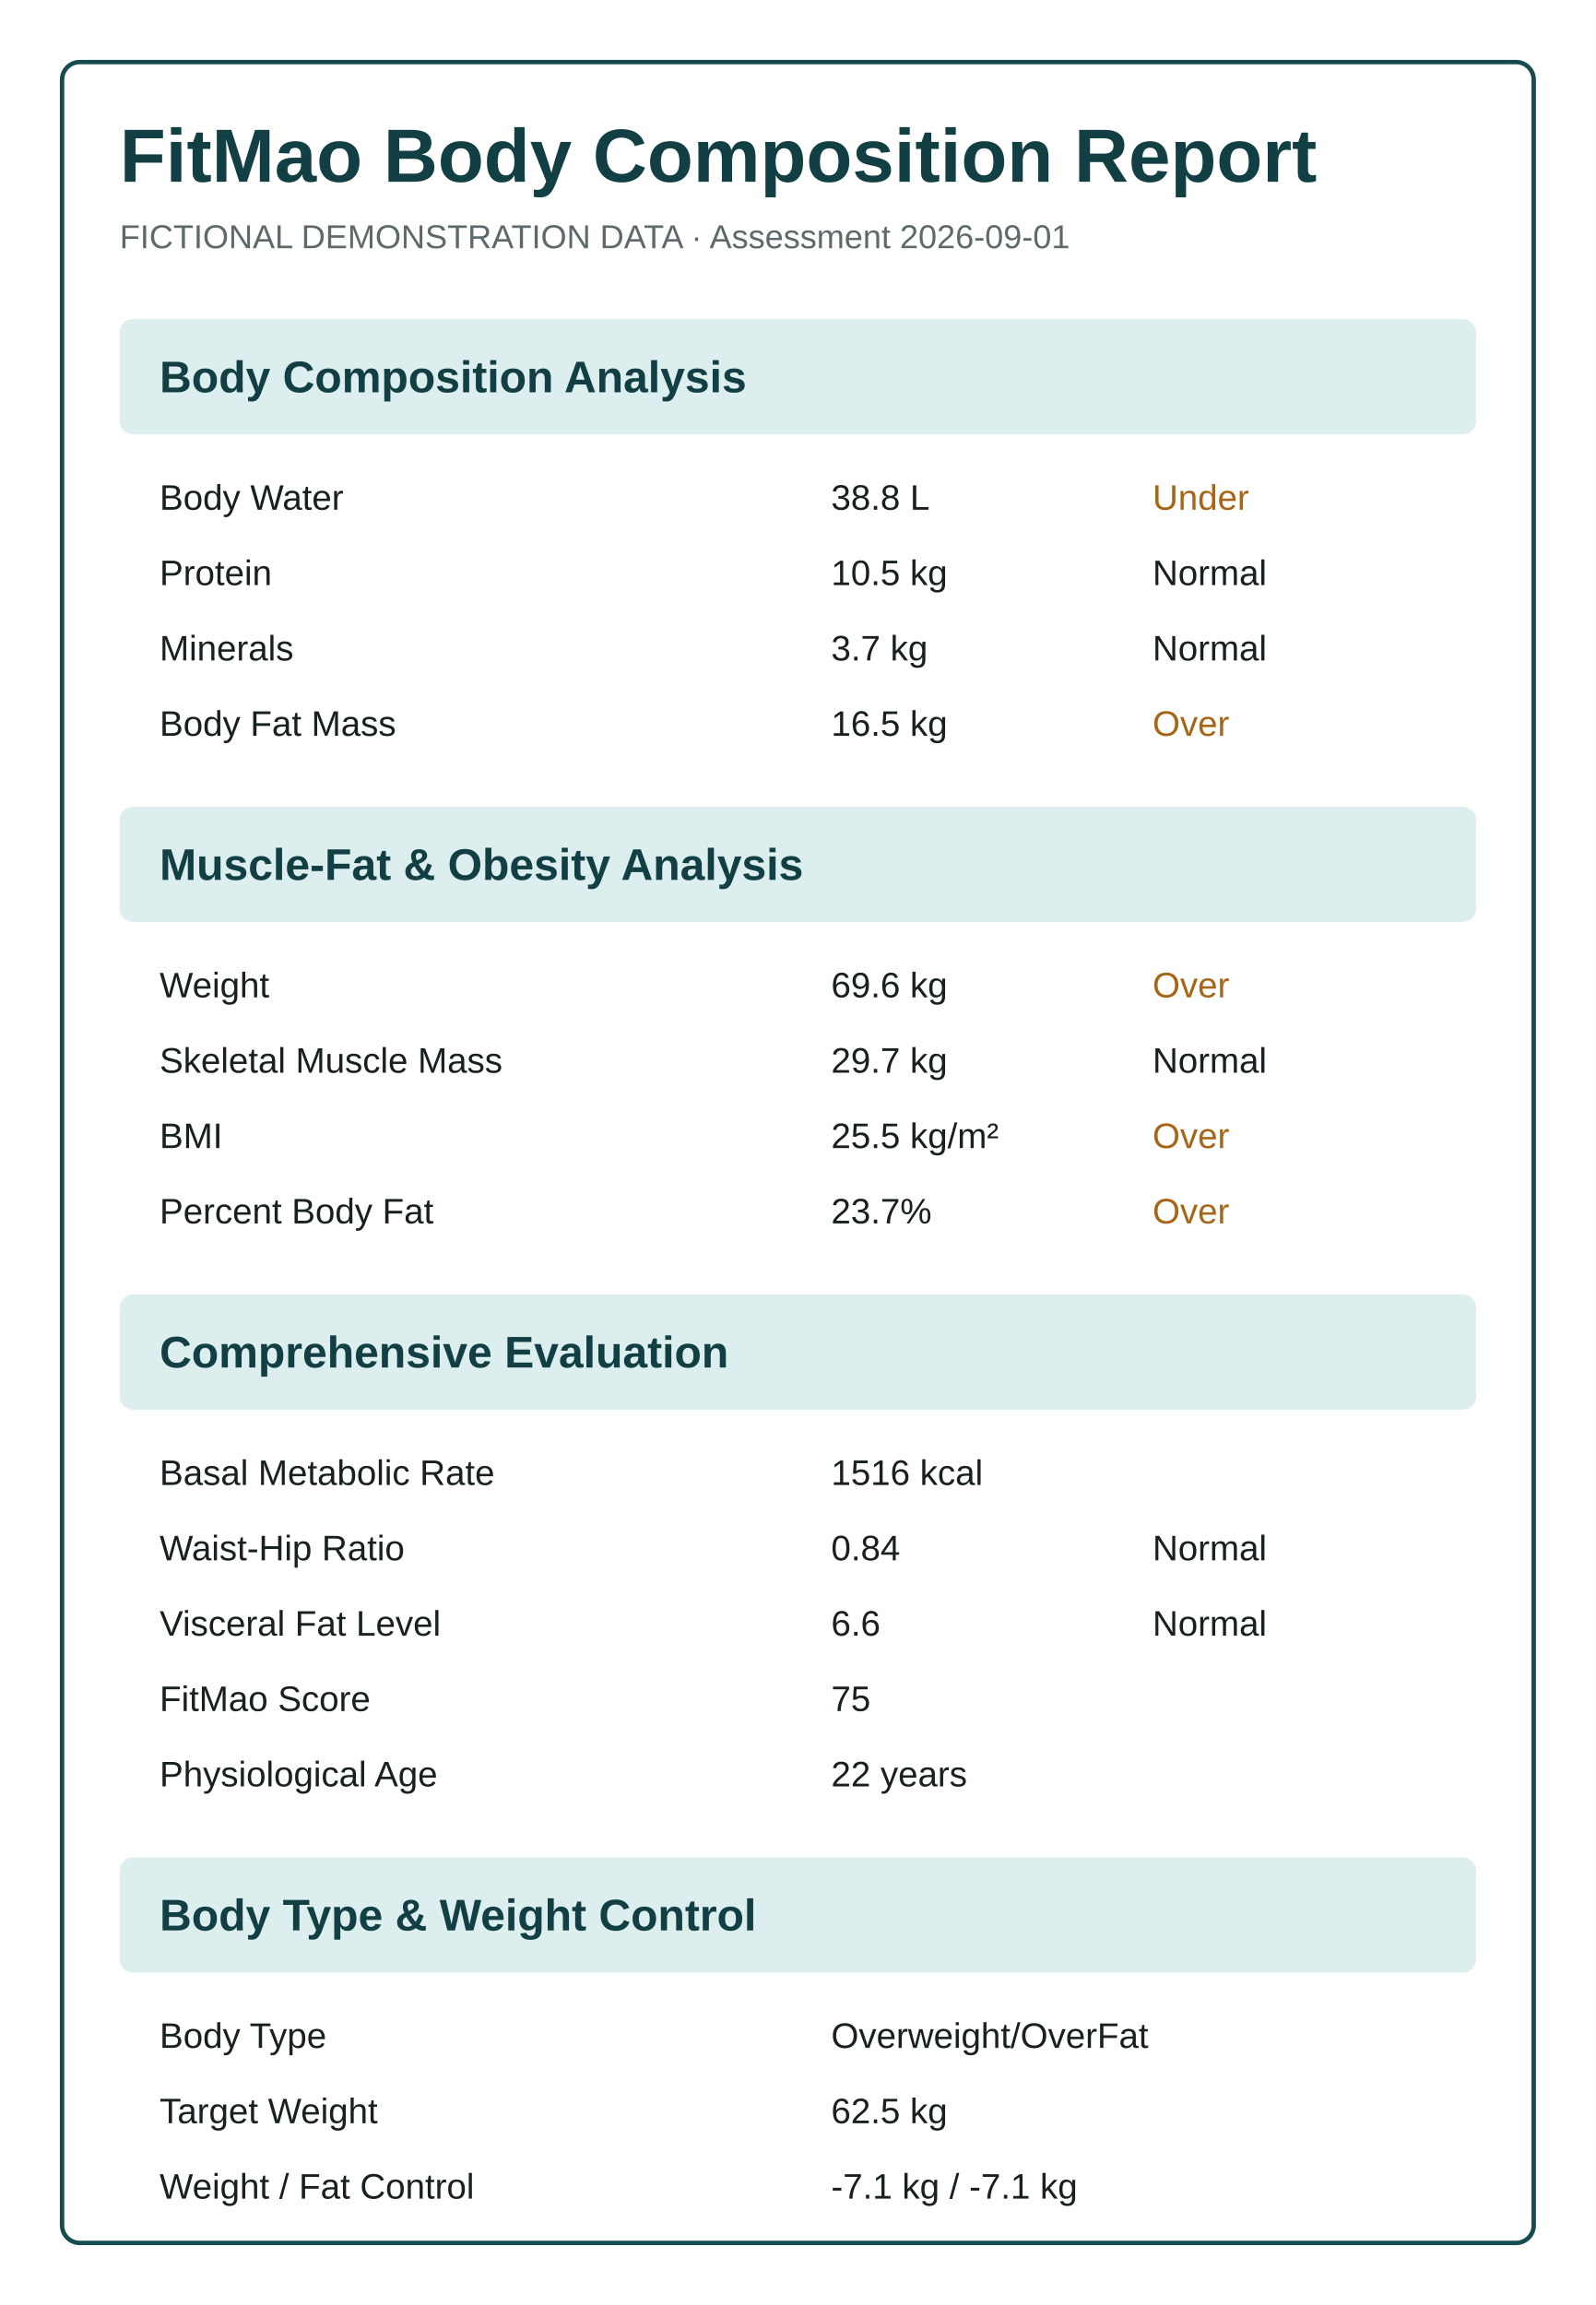
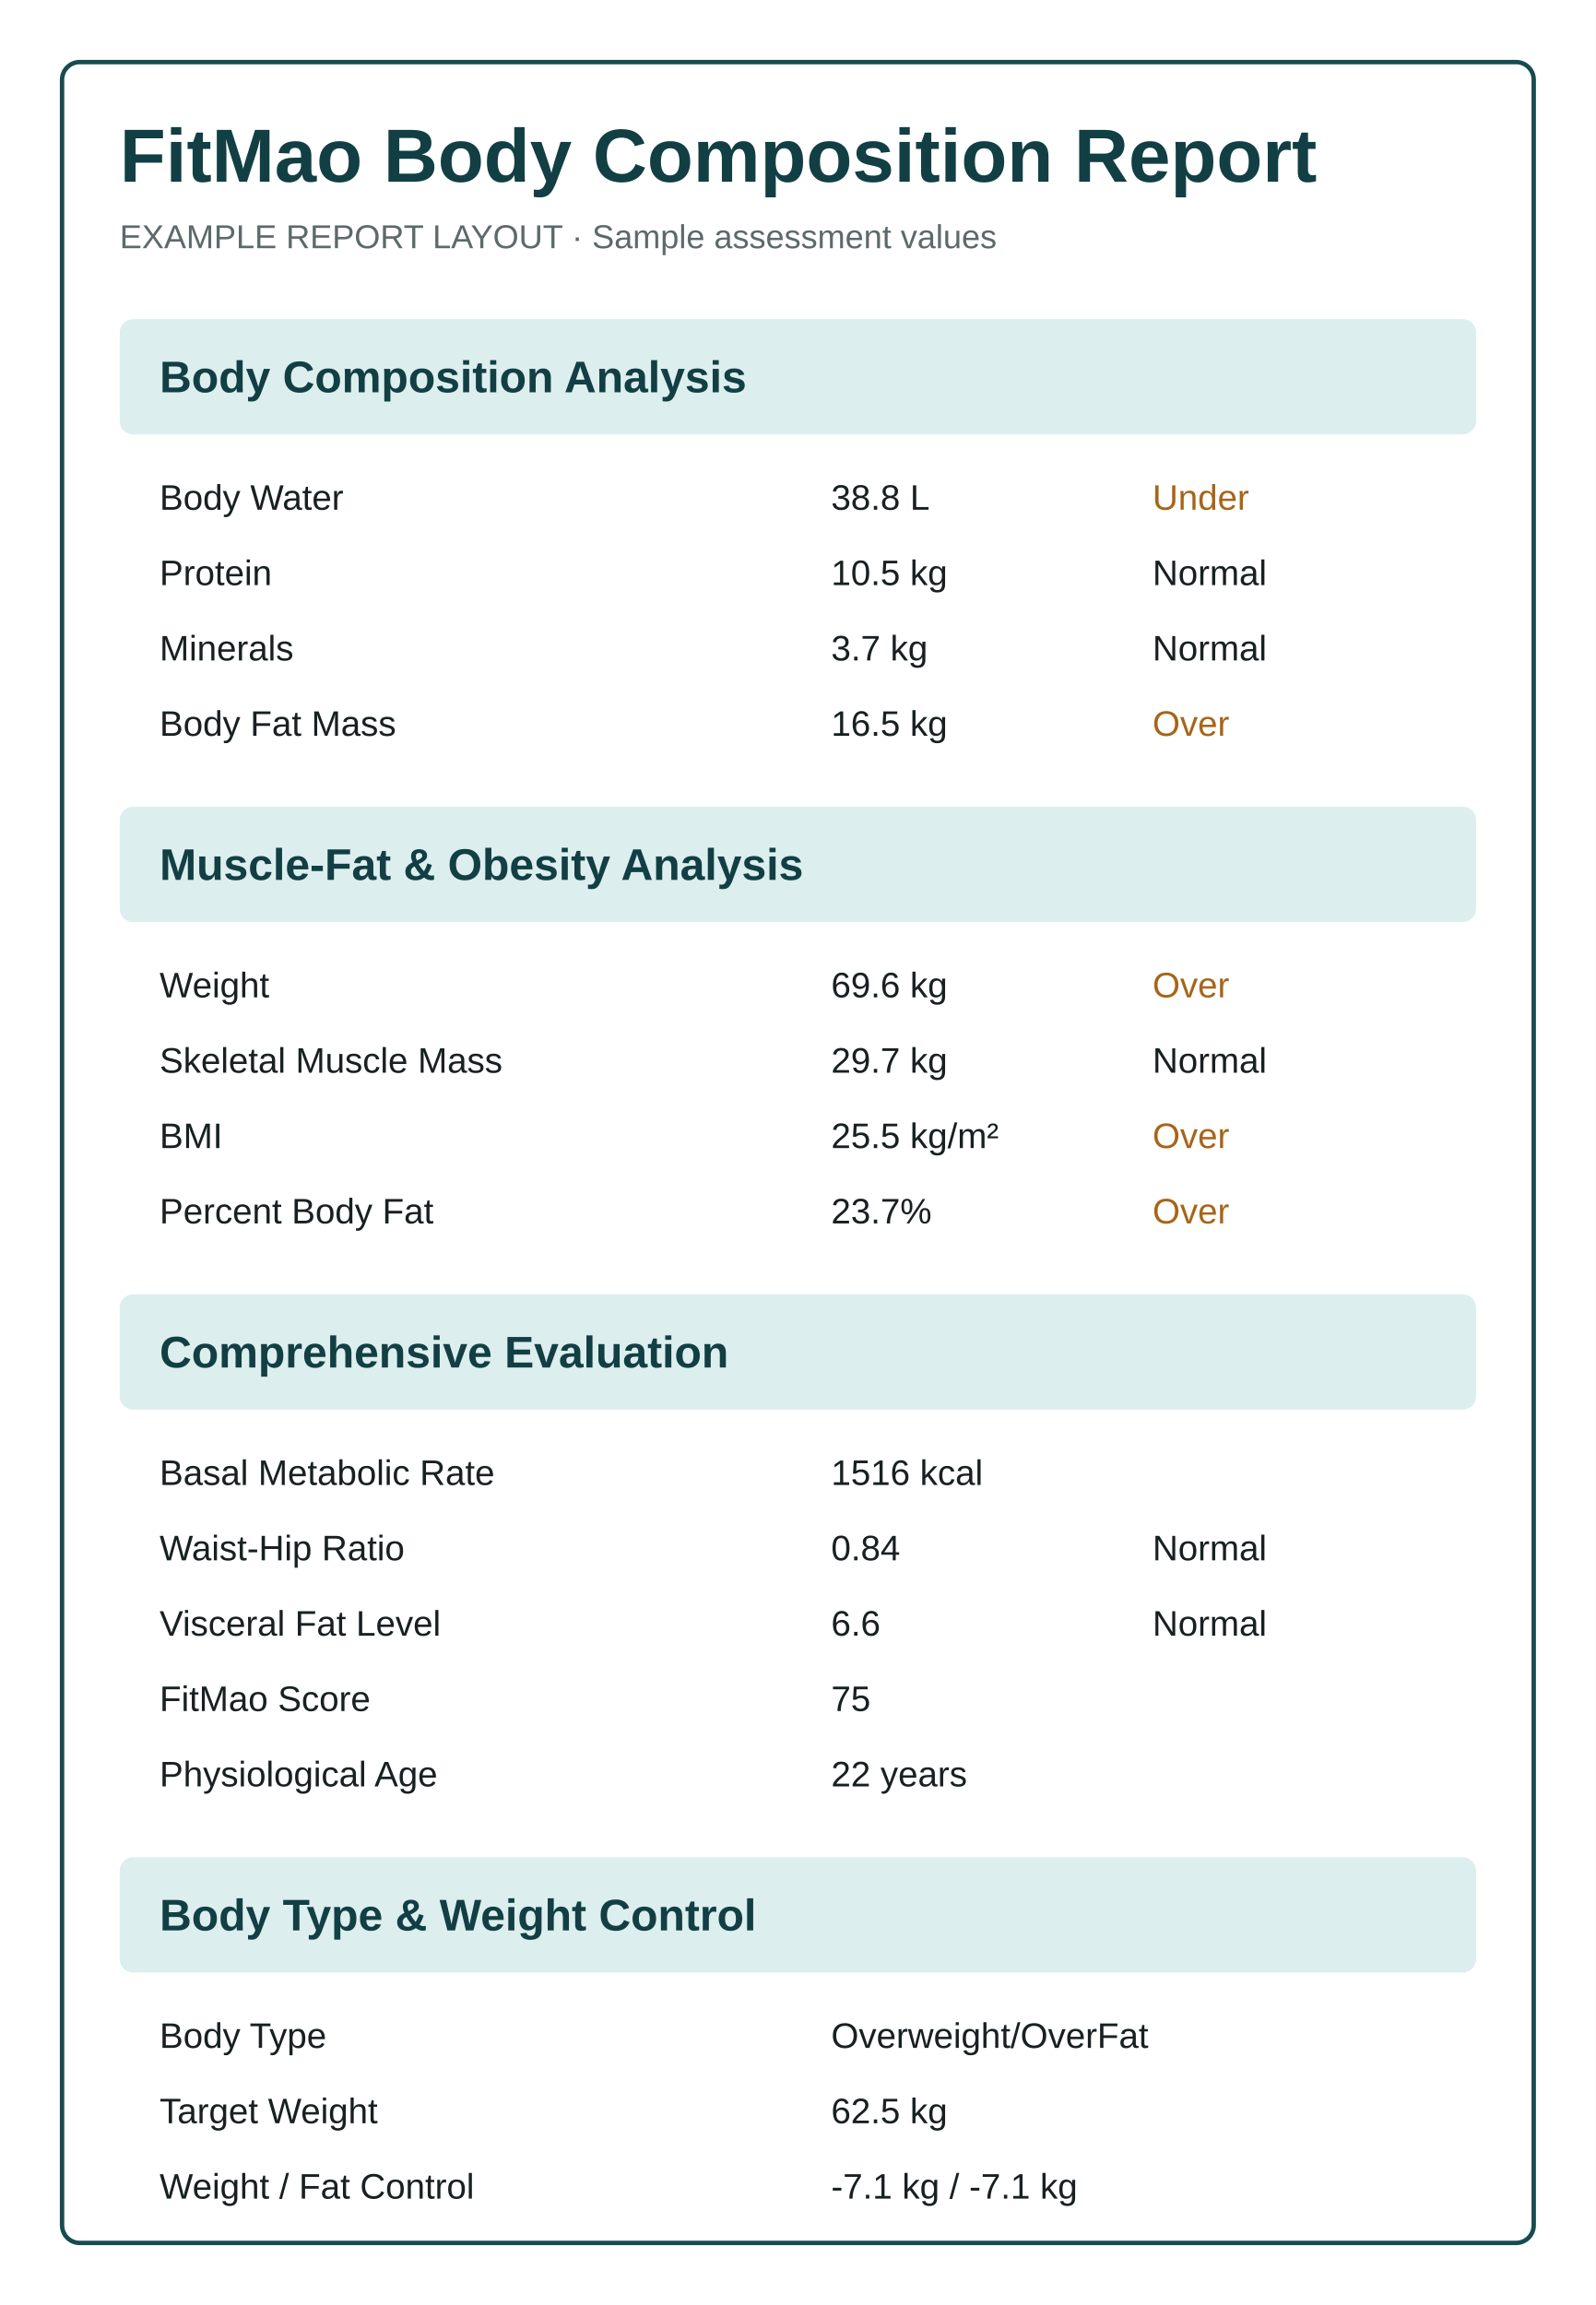
<svg xmlns="http://www.w3.org/2000/svg" width="720" height="1040" viewBox="0 0 720 1040" role="img" aria-labelledby="title desc">
  <rect width="720" height="1040" fill="#fff" />
  <rect x="28" y="28" width="664" height="984" rx="8" fill="none" stroke="#174c4f" stroke-width="2" />
  <text x="54" y="82" font-family="Arial,sans-serif" font-size="34" font-weight="700" fill="#123f43">FitMao Body Composition Report</text>
-   <text x="54" y="112" font-family="Arial,sans-serif" font-size="15" fill="#5d696b">FICTIONAL DEMONSTRATION DATA · Assessment 2026-09-01</text>
+   <text x="54" y="112" font-family="Arial,sans-serif" font-size="15" fill="#5d696b">EXAMPLE REPORT LAYOUT · Sample assessment values</text>
  <g font-family="Arial,sans-serif">
    <rect x="54" y="144" width="612" height="52" rx="6" fill="#ddeeef" />
    <text x="72" y="177" font-size="20" font-weight="700" fill="#123f43">Body Composition Analysis</text>
    <g font-size="16" fill="#182022">
      <text x="72" y="230">Body Water</text>
      <text x="375" y="230">38.8 L</text>
      <text x="520" y="230" fill="#a76518">Under</text>
      <text x="72" y="264">Protein</text>
      <text x="375" y="264">10.5 kg</text>
      <text x="520" y="264">Normal</text>
      <text x="72" y="298">Minerals</text>
      <text x="375" y="298">3.7 kg</text>
      <text x="520" y="298">Normal</text>
      <text x="72" y="332">Body Fat Mass</text>
      <text x="375" y="332">16.5 kg</text>
      <text x="520" y="332" fill="#a76518">Over</text>
    </g>
    <rect x="54" y="364" width="612" height="52" rx="6" fill="#ddeeef" />
    <text x="72" y="397" font-size="20" font-weight="700" fill="#123f43">Muscle-Fat &amp; Obesity Analysis</text>
    <g font-size="16" fill="#182022">
      <text x="72" y="450">Weight</text>
      <text x="375" y="450">69.6 kg</text>
      <text x="520" y="450" fill="#a76518">Over</text>
      <text x="72" y="484">Skeletal Muscle Mass</text>
      <text x="375" y="484">29.7 kg</text>
      <text x="520" y="484">Normal</text>
      <text x="72" y="518">BMI</text>
      <text x="375" y="518">25.5 kg/m²</text>
      <text x="520" y="518" fill="#a76518">Over</text>
      <text x="72" y="552">Percent Body Fat</text>
      <text x="375" y="552">23.7%</text>
      <text x="520" y="552" fill="#a76518">Over</text>
    </g>
    <rect x="54" y="584" width="612" height="52" rx="6" fill="#ddeeef" />
    <text x="72" y="617" font-size="20" font-weight="700" fill="#123f43">Comprehensive Evaluation</text>
    <g font-size="16" fill="#182022">
      <text x="72" y="670">Basal Metabolic Rate</text>
      <text x="375" y="670">1516 kcal</text>
      <text x="72" y="704">Waist-Hip Ratio</text>
      <text x="375" y="704">0.84</text>
      <text x="520" y="704">Normal</text>
      <text x="72" y="738">Visceral Fat Level</text>
      <text x="375" y="738">6.6</text>
      <text x="520" y="738">Normal</text>
      <text x="72" y="772">FitMao Score</text>
      <text x="375" y="772">75</text>
      <text x="72" y="806">Physiological Age</text>
      <text x="375" y="806">22 years</text>
    </g>
    <rect x="54" y="838" width="612" height="52" rx="6" fill="#ddeeef" />
    <text x="72" y="871" font-size="20" font-weight="700" fill="#123f43">Body Type &amp; Weight Control</text>
    <g font-size="16" fill="#182022">
      <text x="72" y="924">Body Type</text>
      <text x="375" y="924">Overweight/OverFat</text>
      <text x="72" y="958">Target Weight</text>
      <text x="375" y="958">62.5 kg</text>
      <text x="72" y="992">Weight / Fat Control</text>
      <text x="375" y="992">-7.1 kg / -7.1 kg</text>
    </g>
  </g>
</svg>
